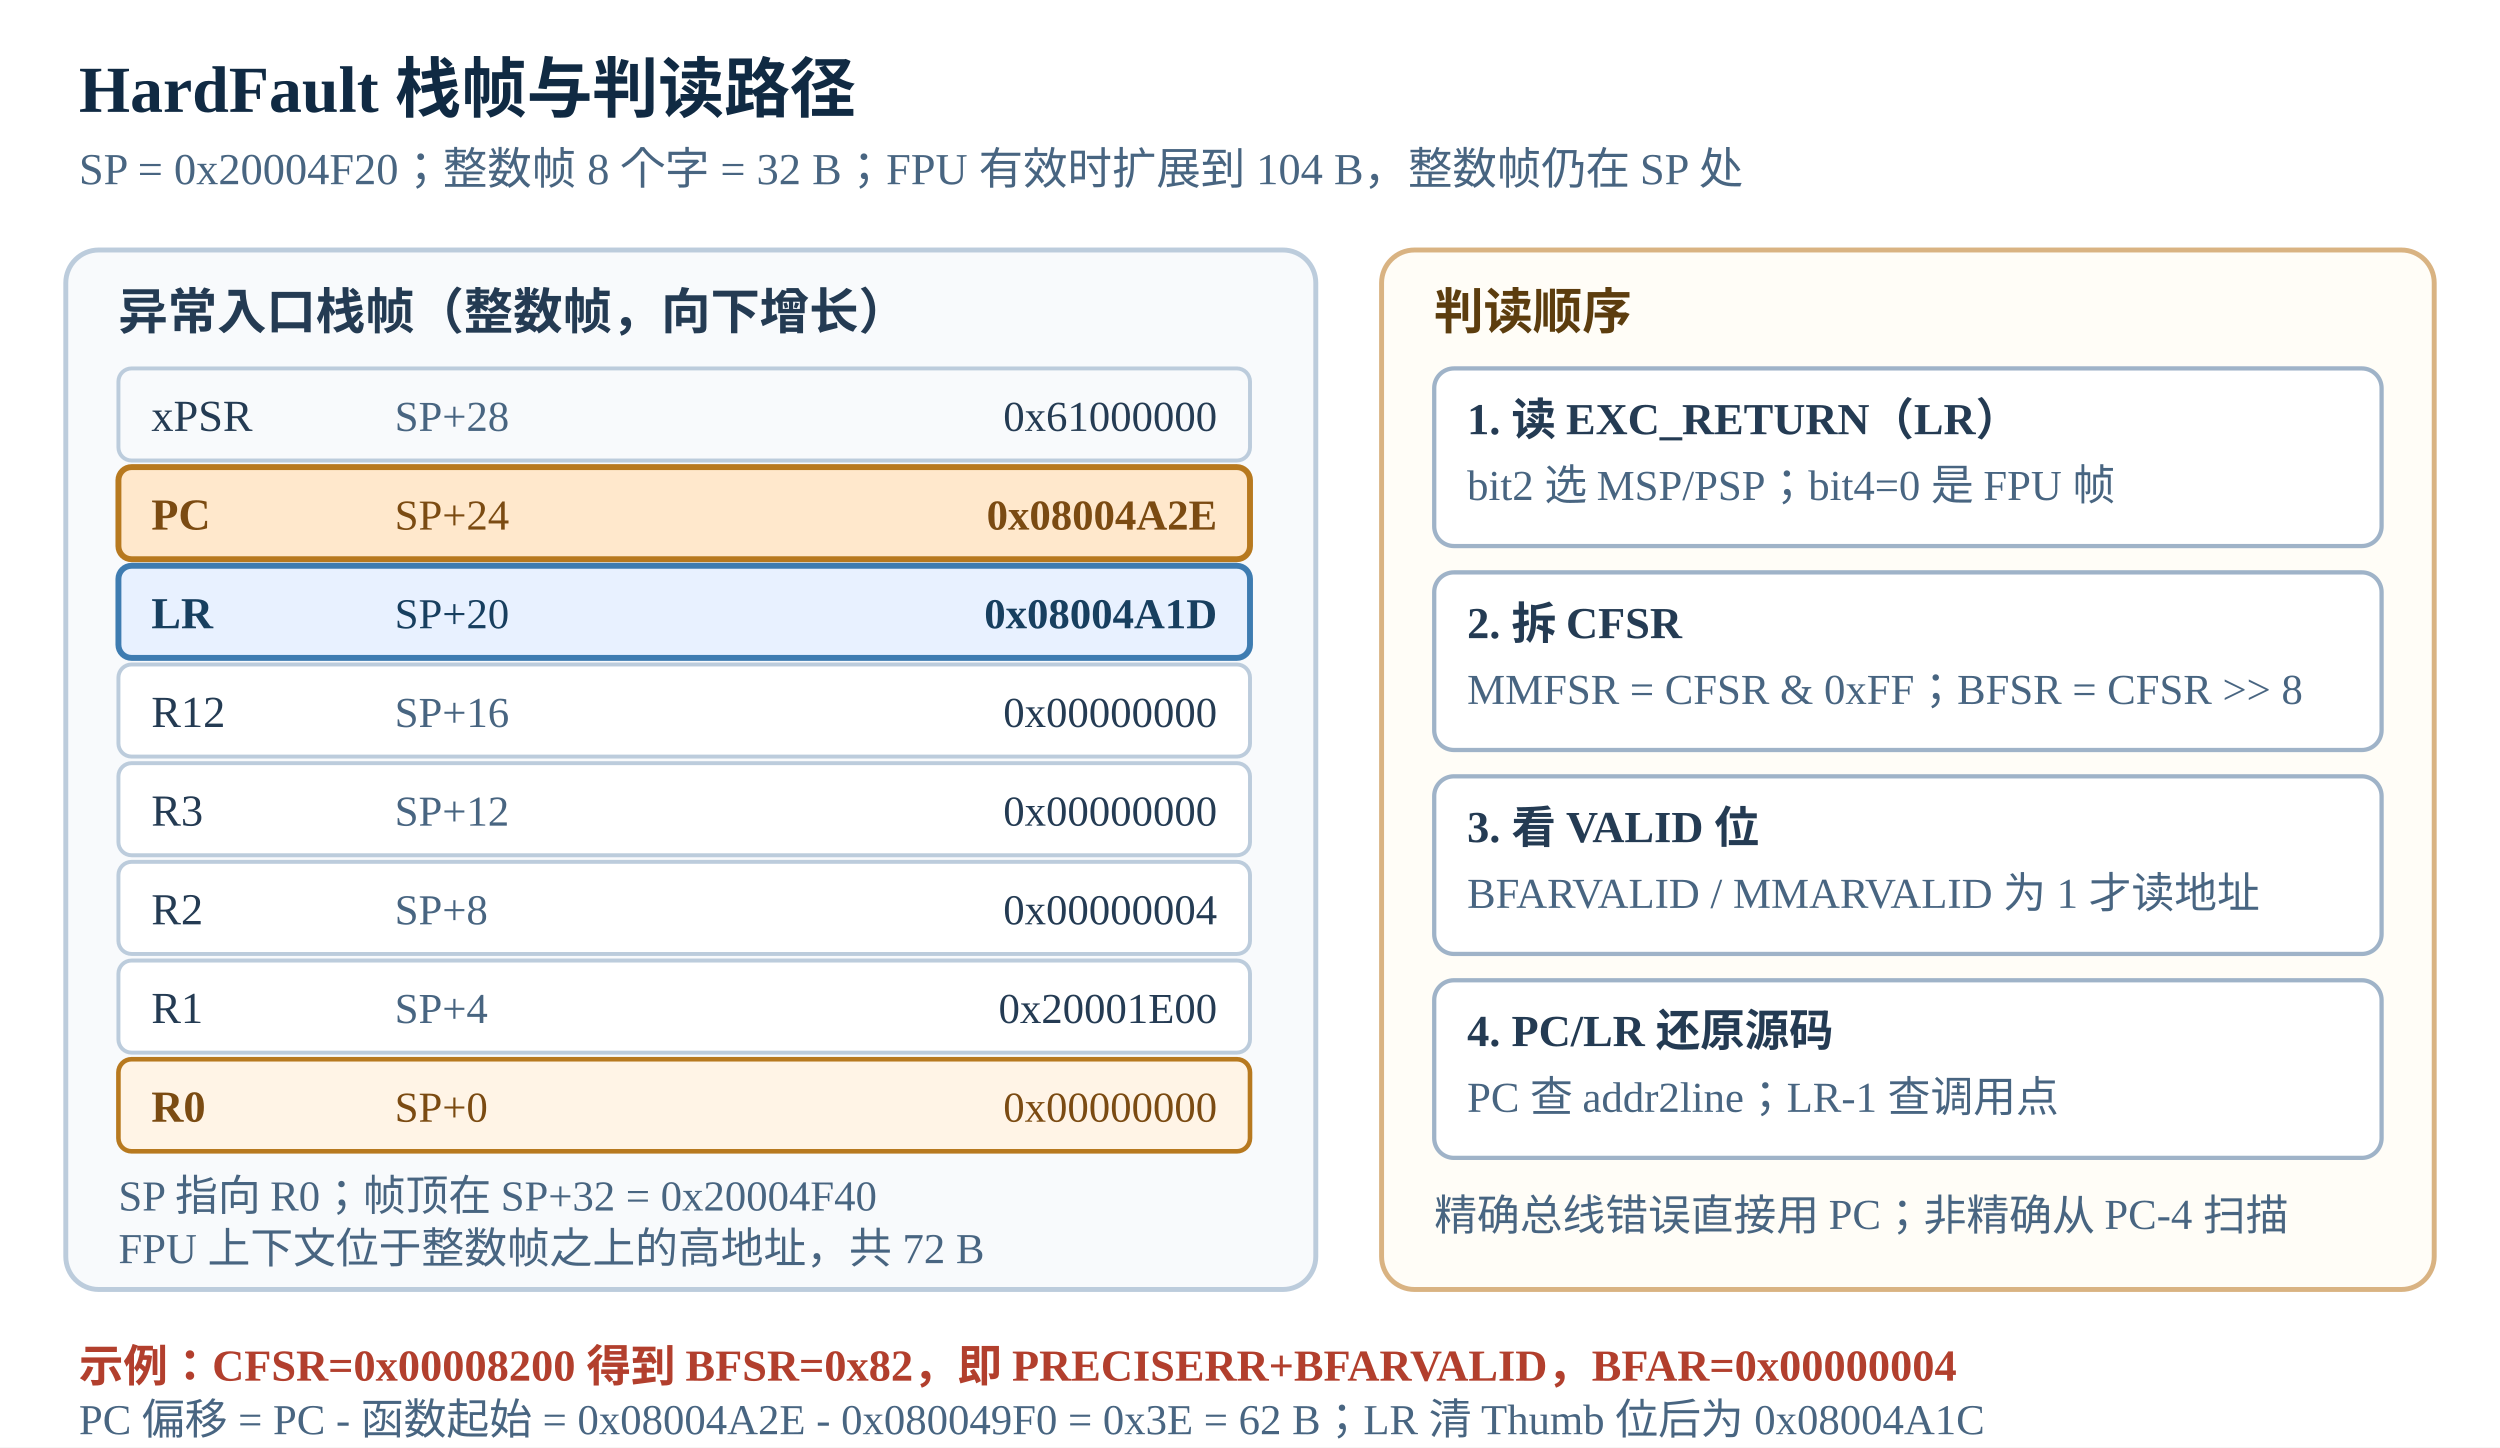
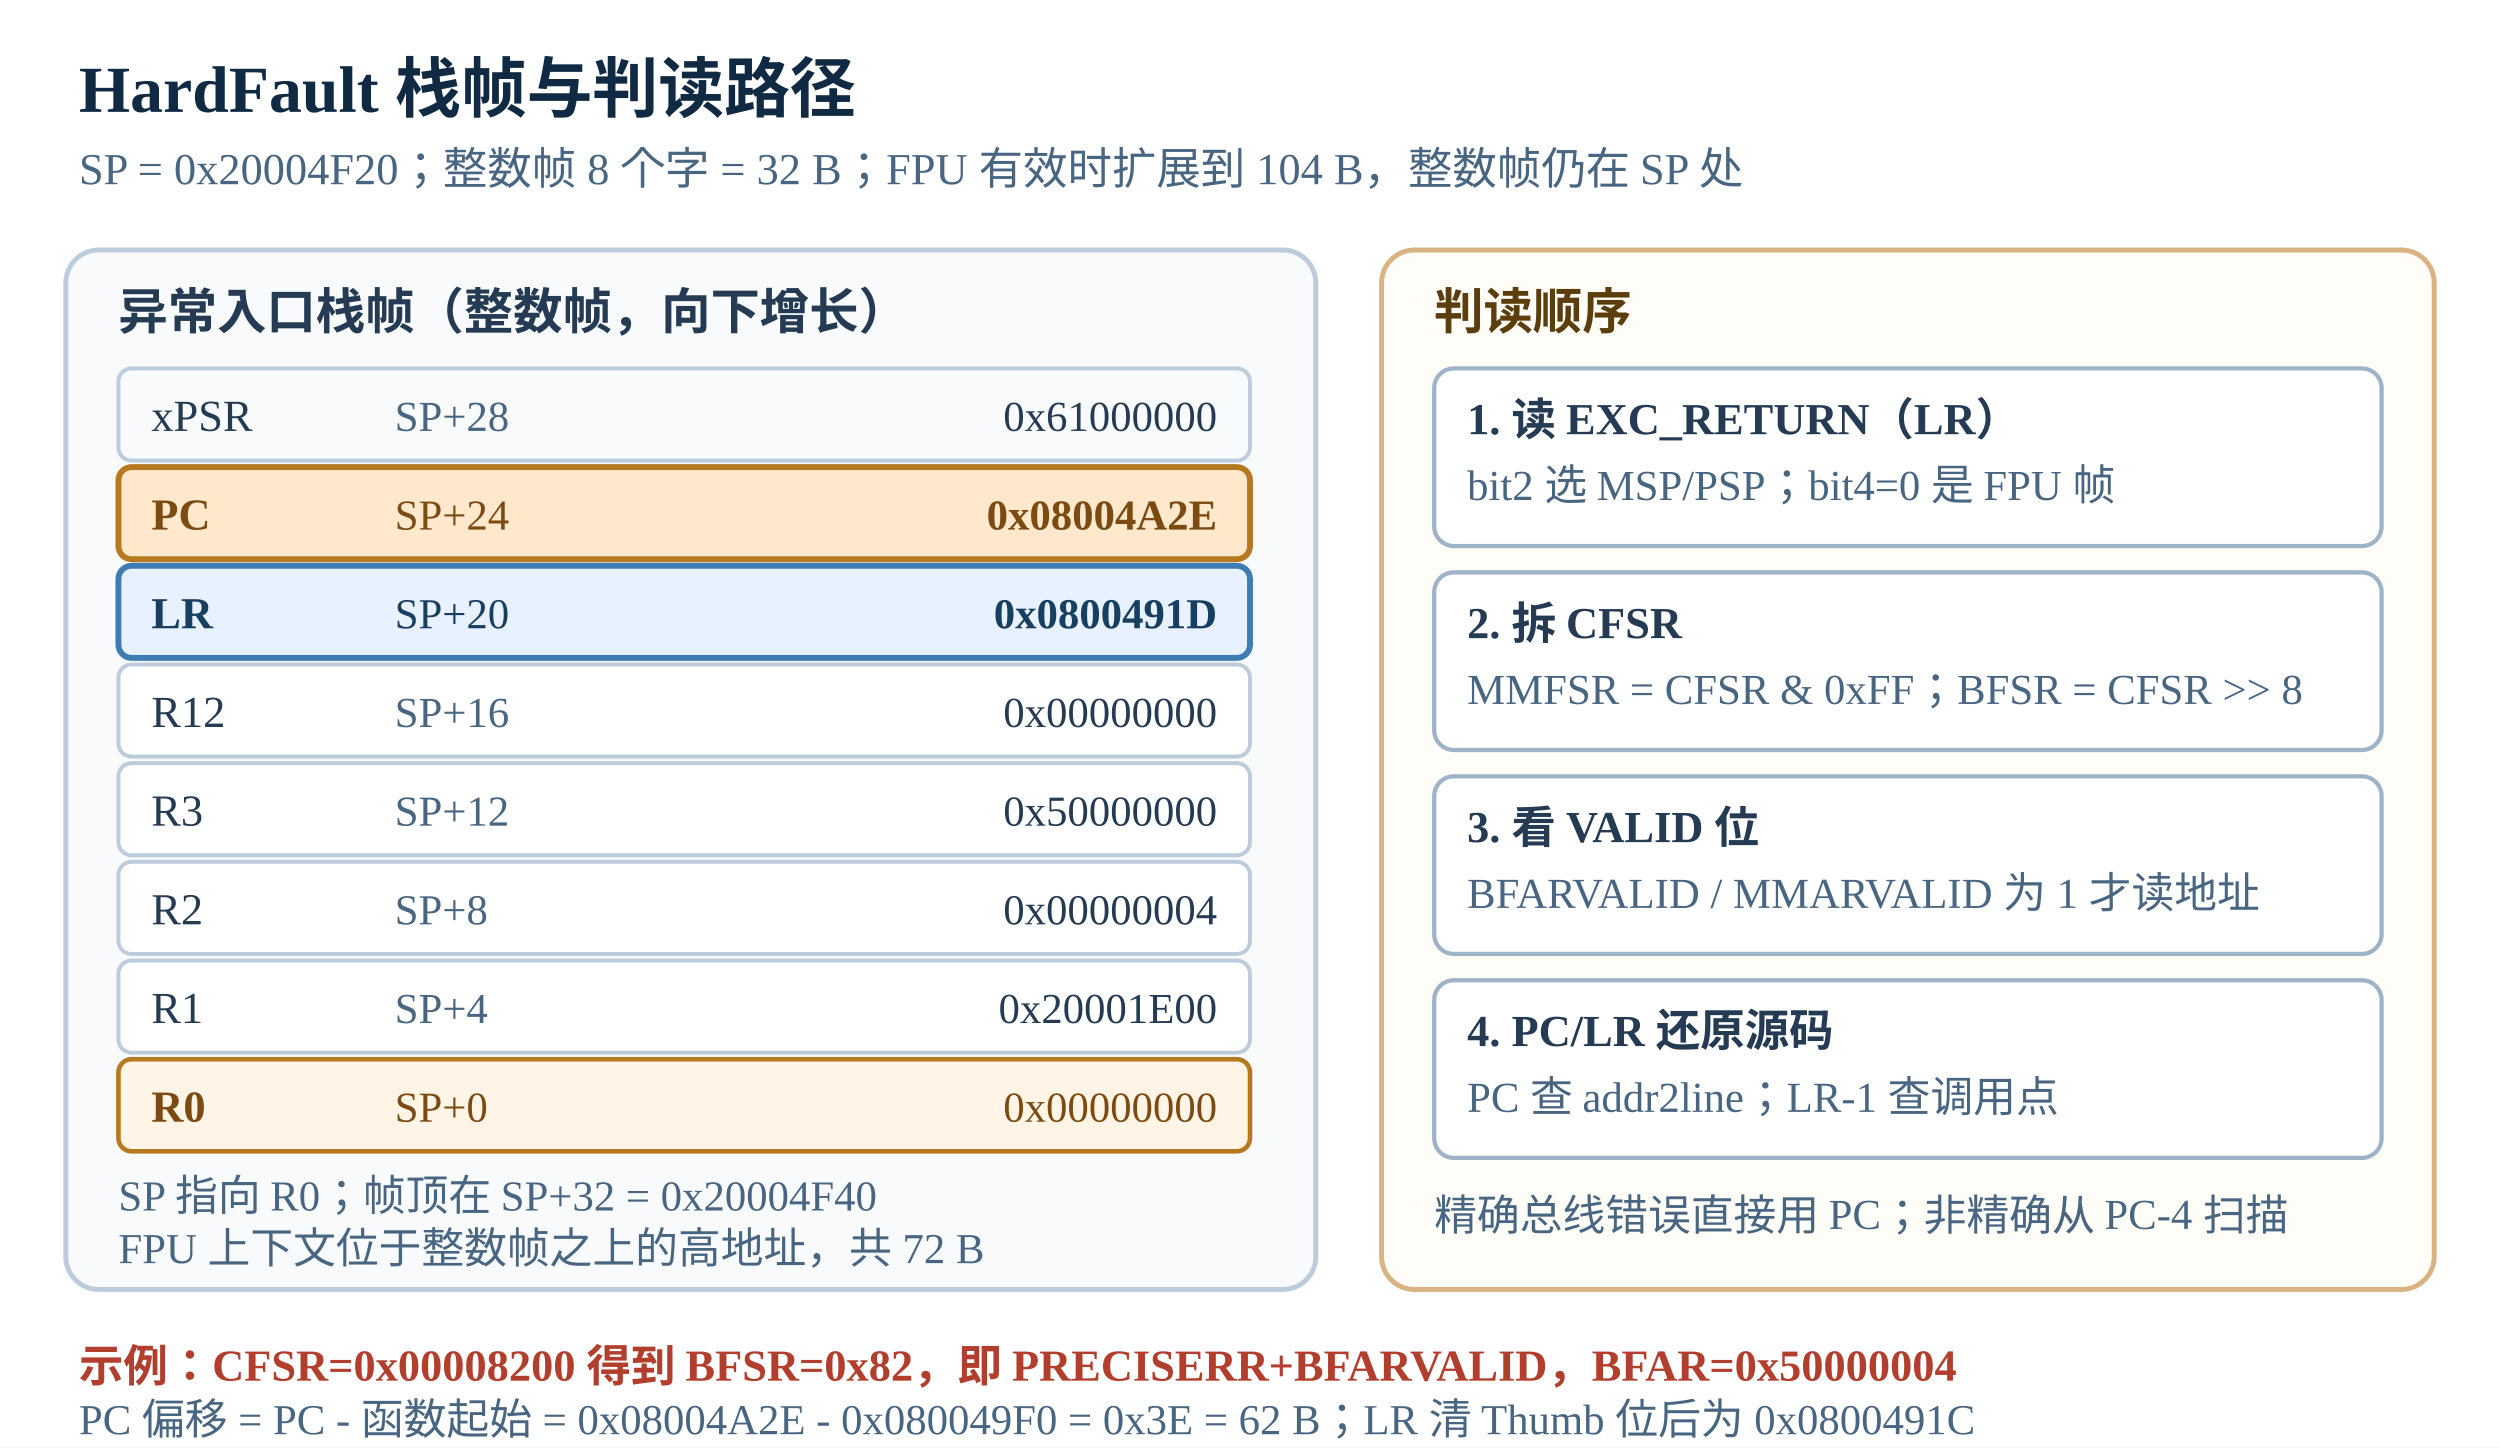
<svg xmlns="http://www.w3.org/2000/svg" viewBox="0 0 760 440">
  <rect x="0" y="0" width="760" height="440" fill="#ffffff" />
  <text x="24" y="34" font-size="20" fill="#102a43" font-weight="700">HardFault 栈帧与判读路径</text>
  <text x="24" y="56" font-size="13.5" fill="#486581">SP = 0x20004F20；整数帧 8 个字 = 32 B；FPU 有效时扩展到 104 B，整数帧仍在 SP 处</text>
  <rect x="20" y="76" width="380" height="316" rx="10" fill="#f8fafc" stroke="#bcccdc" stroke-width="1.5" />
  <text x="36" y="100" font-size="15" fill="#243b53" font-weight="600">异常入口栈帧（整数帧，向下增长）</text>
  <rect x="36" y="112" width="344" height="28" rx="4" fill="#f8fafc" stroke="#bcccdc" stroke-width="1.2" />
  <text x="46" y="131" font-size="13.5" fill="#243b53">xPSR</text>
  <text x="120" y="131" font-size="13" fill="#486581">SP+28</text>
  <text x="370" y="131" font-size="13" fill="#243b53" text-anchor="end">0x61000000</text>
  <rect x="36" y="142" width="344" height="28" rx="4" fill="#ffe8cc" stroke="#b7791f" stroke-width="1.8" />
  <text x="46" y="161" font-size="13.5" fill="#7b4b12" font-weight="700">PC</text>
  <text x="120" y="161" font-size="13" fill="#7b4b12">SP+24</text>
  <text x="370" y="161" font-size="13" fill="#7b4b12" text-anchor="end" font-weight="600">0x08004A2E</text>
  <rect x="36" y="172" width="344" height="28" rx="4" fill="#e8f1ff" stroke="#3e7cb1" stroke-width="1.8" />
  <text x="46" y="191" font-size="13.5" fill="#173f5f" font-weight="700">LR</text>
  <text x="120" y="191" font-size="13" fill="#173f5f">SP+20</text>
-   <text x="370" y="191" font-size="13" fill="#173f5f" text-anchor="end" font-weight="600">0x08004A1D</text>
+   <text x="370" y="191" font-size="13" fill="#173f5f" text-anchor="end" font-weight="600">0x0800491D</text>
  <rect x="36" y="202" width="344" height="28" rx="4" fill="#ffffff" stroke="#bcccdc" stroke-width="1.2" />
  <text x="46" y="221" font-size="13.5" fill="#243b53">R12</text>
  <text x="120" y="221" font-size="13" fill="#486581">SP+16</text>
  <text x="370" y="221" font-size="13" fill="#243b53" text-anchor="end">0x00000000</text>
  <rect x="36" y="232" width="344" height="28" rx="4" fill="#ffffff" stroke="#bcccdc" stroke-width="1.2" />
  <text x="46" y="251" font-size="13.5" fill="#243b53">R3</text>
  <text x="120" y="251" font-size="13" fill="#486581">SP+12</text>
-   <text x="370" y="251" font-size="13" fill="#243b53" text-anchor="end">0x00000000</text>
+   <text x="370" y="251" font-size="13" fill="#243b53" text-anchor="end">0x50000000</text>
  <rect x="36" y="262" width="344" height="28" rx="4" fill="#ffffff" stroke="#bcccdc" stroke-width="1.2" />
  <text x="46" y="281" font-size="13.5" fill="#243b53">R2</text>
  <text x="120" y="281" font-size="13" fill="#486581">SP+8</text>
  <text x="370" y="281" font-size="13" fill="#243b53" text-anchor="end">0x00000004</text>
  <rect x="36" y="292" width="344" height="28" rx="4" fill="#ffffff" stroke="#bcccdc" stroke-width="1.2" />
  <text x="46" y="311" font-size="13.5" fill="#243b53">R1</text>
  <text x="120" y="311" font-size="13" fill="#486581">SP+4</text>
  <text x="370" y="311" font-size="13" fill="#243b53" text-anchor="end">0x20001E00</text>
  <rect x="36" y="322" width="344" height="28" rx="4" fill="#fff4e6" stroke="#b7791f" stroke-width="1.4" />
  <text x="46" y="341" font-size="13.5" fill="#7b4b12" font-weight="600">R0</text>
  <text x="120" y="341" font-size="13" fill="#7b4b12">SP+0</text>
  <text x="370" y="341" font-size="13" fill="#7b4b12" text-anchor="end">0x00000000</text>
  <text x="36" y="368" font-size="13" fill="#486581">SP 指向 R0；帧顶在 SP+32 = 0x20004F40</text>
  <text x="36" y="384" font-size="13" fill="#486581">FPU 上下文位于整数帧之上的高地址，共 72 B</text>
  <rect x="420" y="76" width="320" height="316" rx="10" fill="#fffdf7" stroke="#d9b382" stroke-width="1.5" />
  <text x="436" y="100" font-size="15" fill="#5c3d0e" font-weight="600">判读顺序</text>
  <rect x="436" y="112" width="288" height="54" rx="6" fill="#ffffff" stroke="#9fb3c8" stroke-width="1.3" />
  <text x="446" y="132" font-size="13.5" fill="#243b53" font-weight="600">1. 读 EXC_RETURN（LR）</text>
  <text x="446" y="152" font-size="13" fill="#486581">bit2 选 MSP/PSP；bit4=0 是 FPU 帧</text>
  <rect x="436" y="174" width="288" height="54" rx="6" fill="#ffffff" stroke="#9fb3c8" stroke-width="1.3" />
  <text x="446" y="194" font-size="13.5" fill="#243b53" font-weight="600">2. 拆 CFSR</text>
  <text x="446" y="214" font-size="13" fill="#486581">MMFSR = CFSR &amp; 0xFF；BFSR = CFSR &gt;&gt; 8</text>
  <rect x="436" y="236" width="288" height="54" rx="6" fill="#ffffff" stroke="#9fb3c8" stroke-width="1.3" />
  <text x="446" y="256" font-size="13.5" fill="#243b53" font-weight="600">3. 看 VALID 位</text>
  <text x="446" y="276" font-size="13" fill="#486581">BFARVALID / MMARVALID 为 1 才读地址</text>
  <rect x="436" y="298" width="288" height="54" rx="6" fill="#ffffff" stroke="#9fb3c8" stroke-width="1.3" />
  <text x="446" y="318" font-size="13.5" fill="#243b53" font-weight="600">4. PC/LR 还原源码</text>
  <text x="446" y="338" font-size="13" fill="#486581">PC 查 addr2line；LR-1 查调用点</text>
  <text x="436" y="374" font-size="13" fill="#486581">精确总线错误直接用 PC；非精确从 PC-4 扫描</text>
-   <text x="24" y="420" font-size="13.5" fill="#b23f2d" font-weight="600">示例：CFSR=0x00008200 得到 BFSR=0x82，即 PRECISERR+BFARVALID，BFAR=0x00000004</text>
-   <text x="24" y="436" font-size="13" fill="#486581">PC 偏移 = PC - 函数起始 = 0x08004A2E - 0x080049F0 = 0x3E = 62 B；LR 清 Thumb 位后为 0x08004A1C</text>
+   <text x="24" y="420" font-size="13.5" fill="#b23f2d" font-weight="600">示例：CFSR=0x00008200 得到 BFSR=0x82，即 PRECISERR+BFARVALID，BFAR=0x50000004</text>
+   <text x="24" y="436" font-size="13" fill="#486581">PC 偏移 = PC - 函数起始 = 0x08004A2E - 0x080049F0 = 0x3E = 62 B；LR 清 Thumb 位后为 0x0800491C</text>
</svg>
